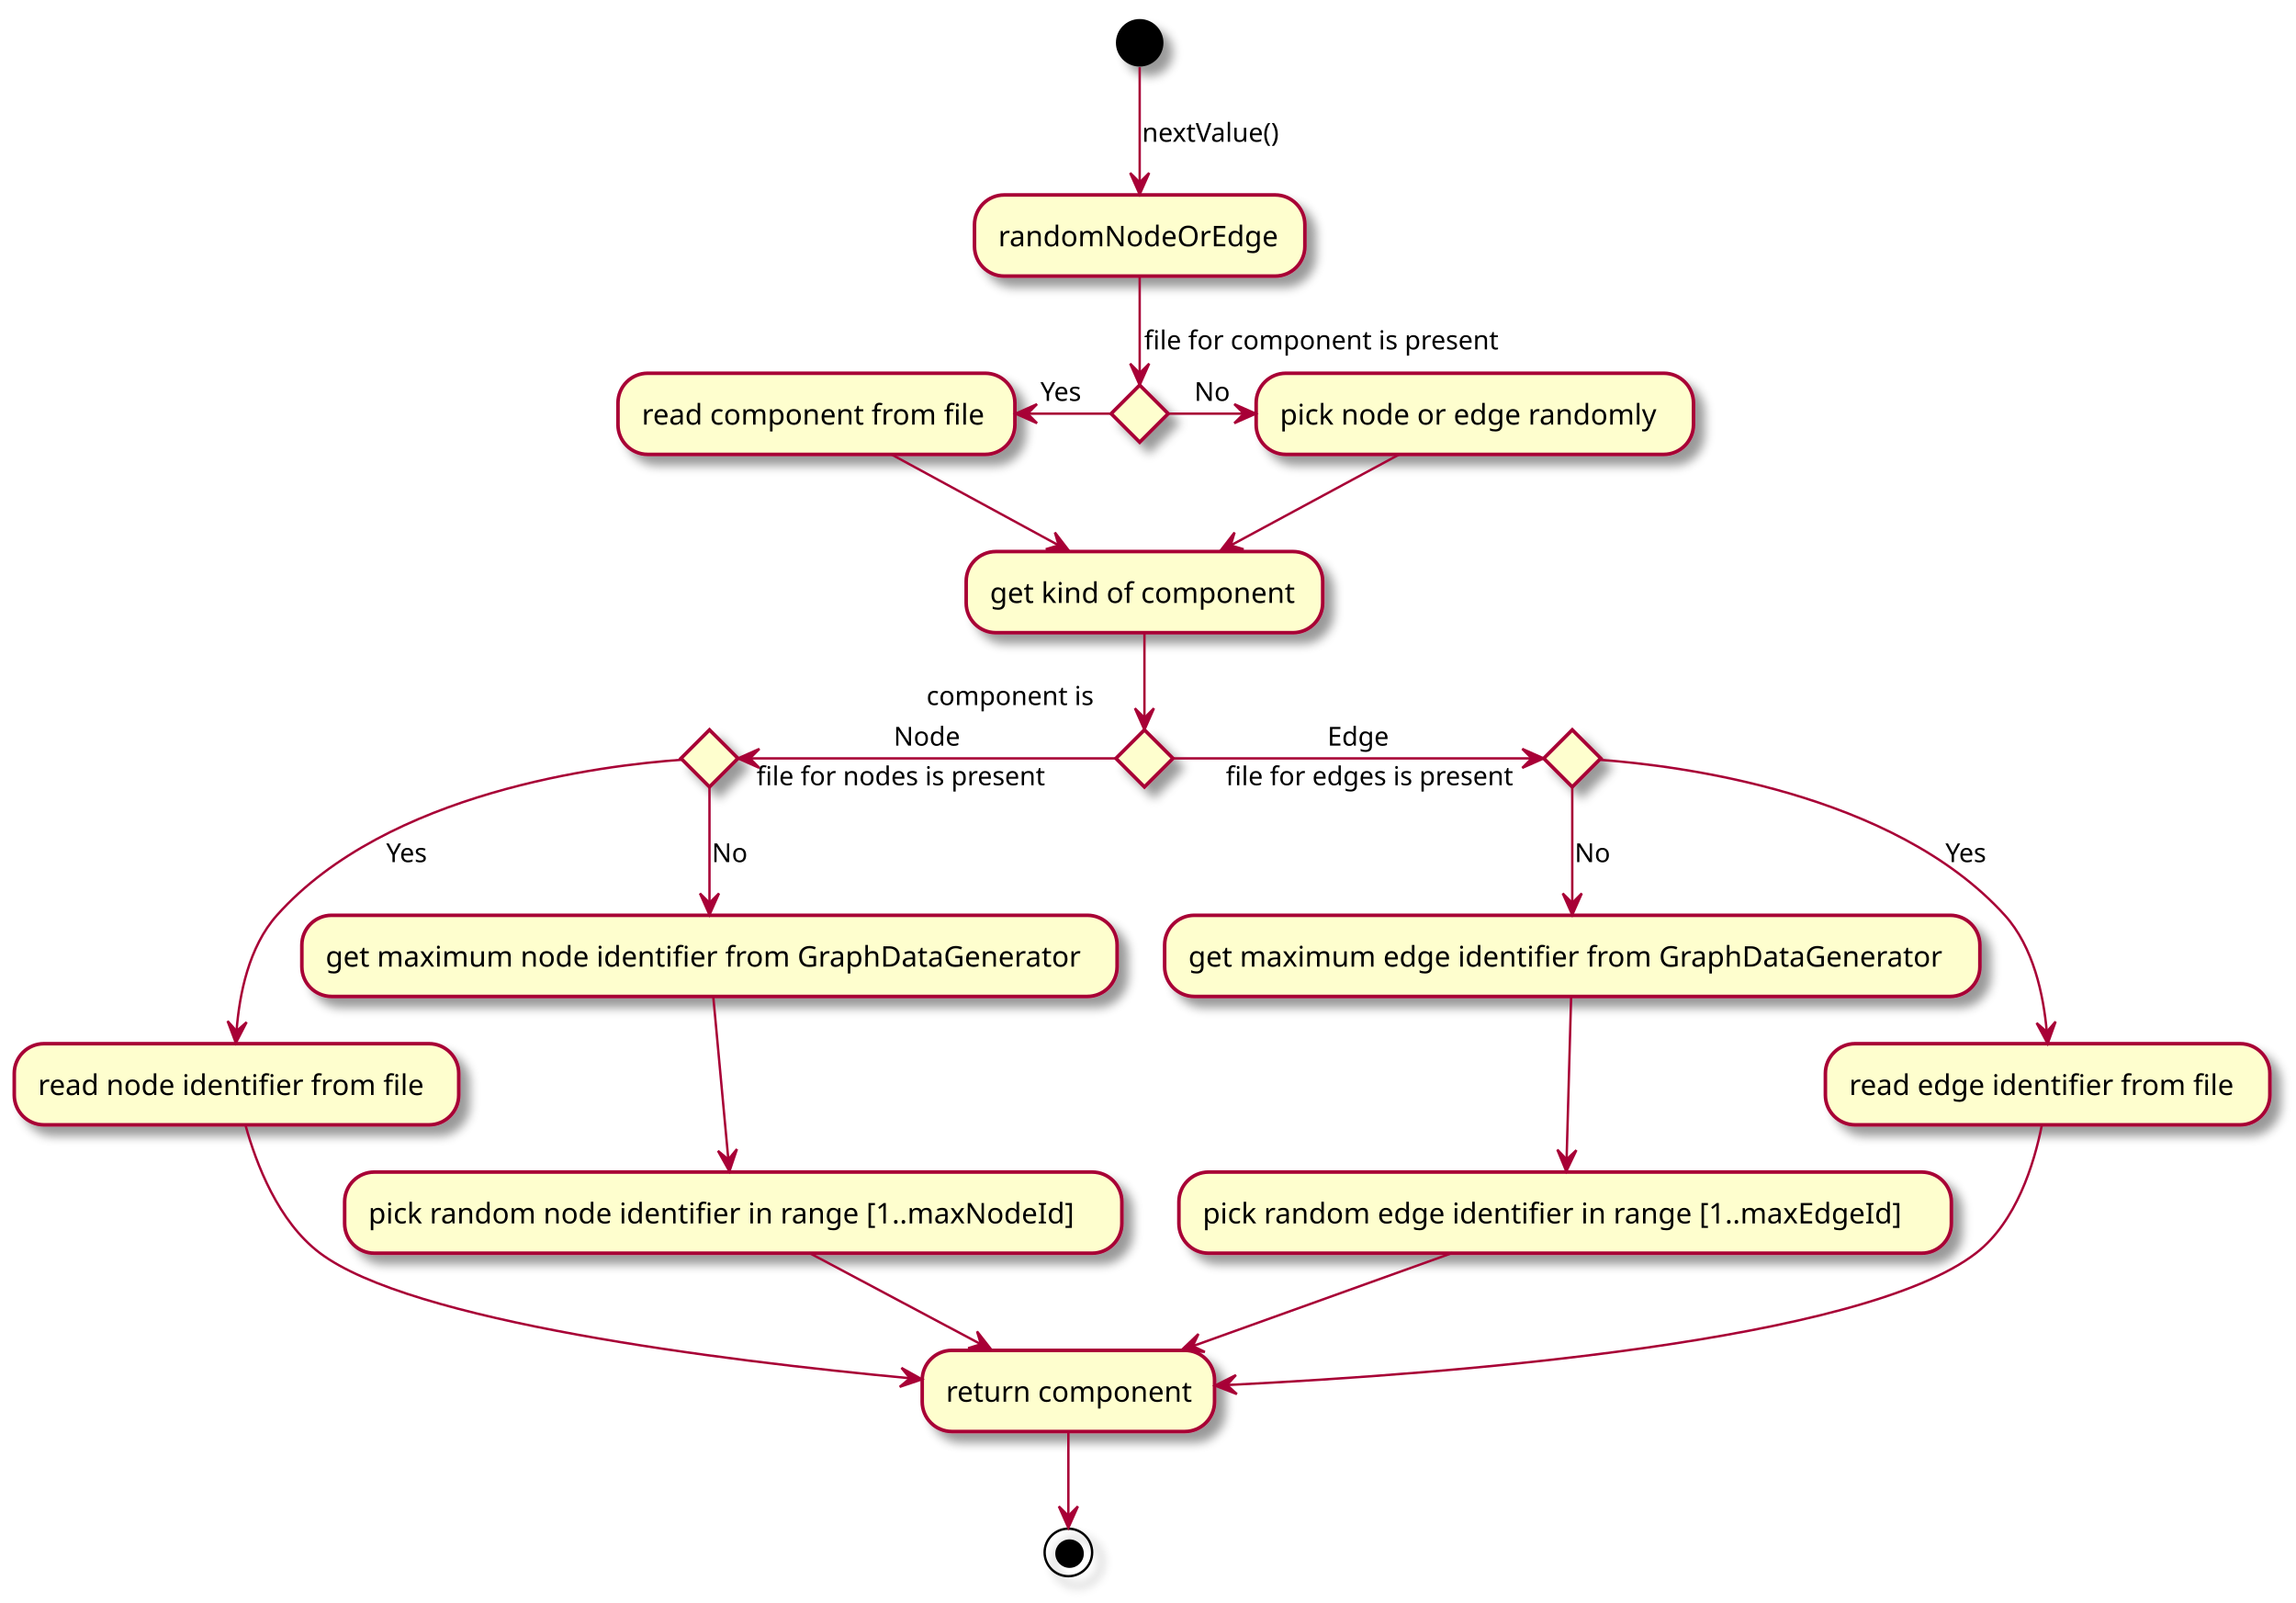
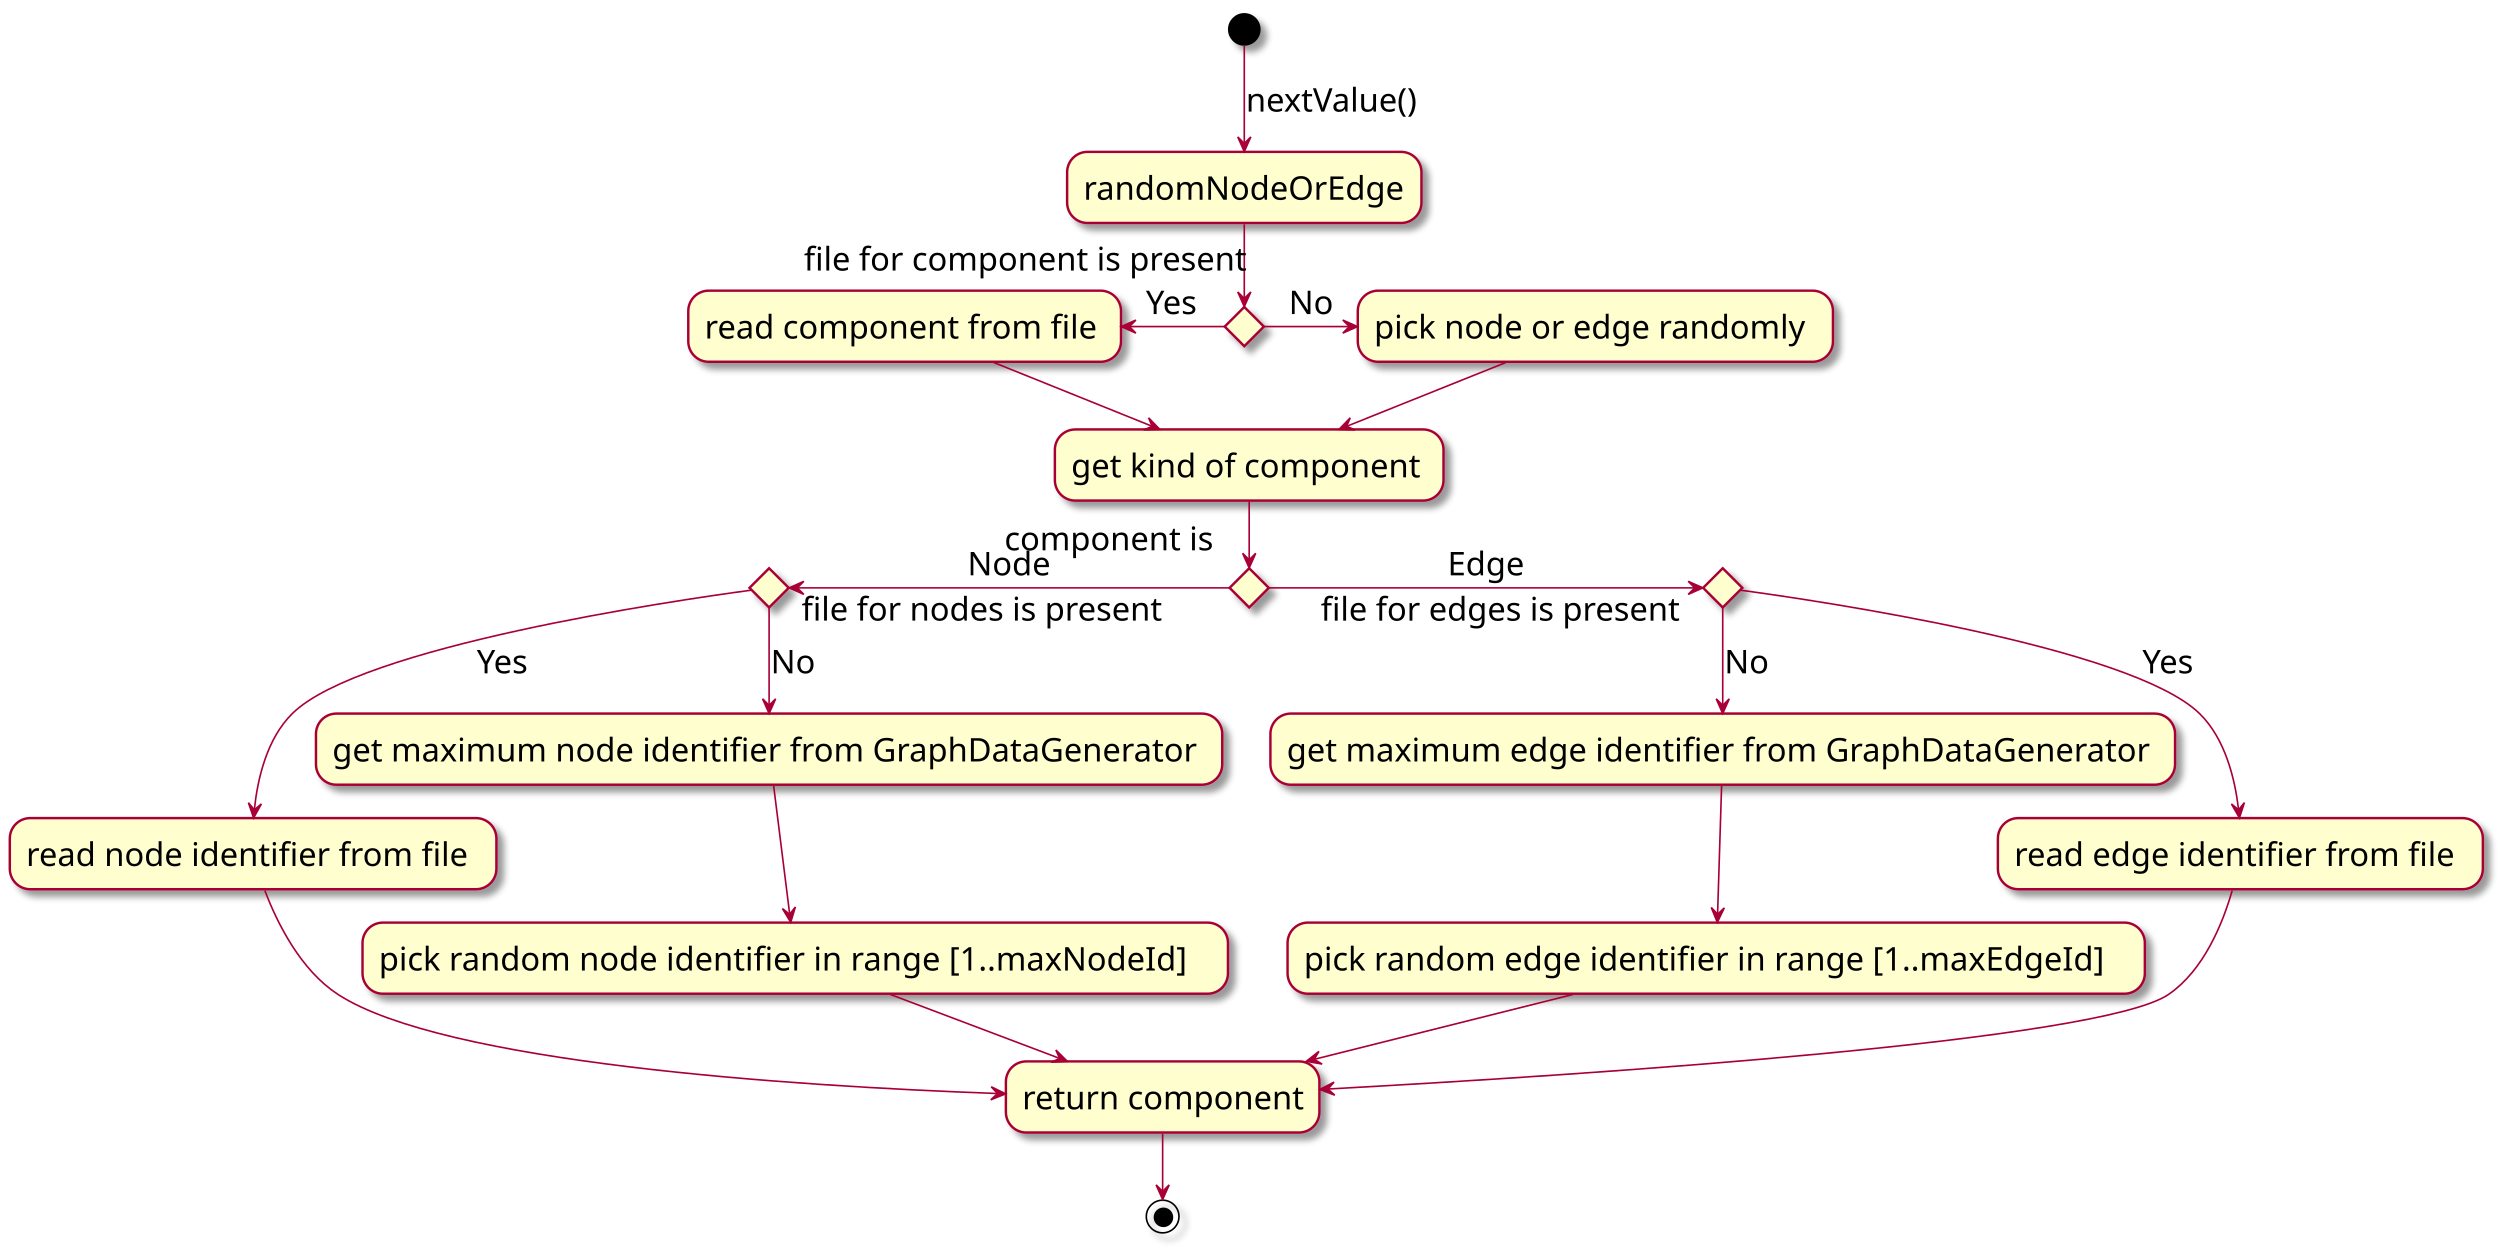
- <svg xmlns="http://www.w3.org/2000/svg" contentScriptType="application/ecmascript" contentStyleType="text/css" height="674px" preserveAspectRatio="none" style="width:966px;height:674px;" version="1.1" viewBox="0 0 966 674" width="966px" zoomAndPan="magnify">
+ <svg xmlns="http://www.w3.org/2000/svg" contentScriptType="application/ecmascript" contentStyleType="text/css" height="766px" preserveAspectRatio="none" style="width:1531px;height:766px;" version="1.1" viewBox="0 0 1531 766" width="1531px" zoomAndPan="magnify">
  <defs>
-     <filter height="300%" id="fvusccec0tmxb" width="300%" x="-1" y="-1">
+     <filter height="300%" id="foeg6midsvdk7" width="300%" x="-1" y="-1">
      <feGaussianBlur result="blurOut" stdDeviation="2.0" />
      <feColorMatrix in="blurOut" result="blurOut2" type="matrix" values="0 0 0 0 0 0 0 0 0 0 0 0 0 0 0 0 0 0 .4 0" />
      <feOffset dx="4.0" dy="4.0" in="blurOut2" result="blurOut3" />
      <feBlend in="SourceGraphic" in2="blurOut3" mode="normal" />
    </filter>
  </defs>
  <g>
-     <ellipse cx="479.5" cy="18" fill="#000000" filter="url(#fvusccec0tmxb)" rx="10" ry="10" style="stroke: none; stroke-width: 1.0;" />
-     <rect fill="#FEFECE" filter="url(#fvusccec0tmxb)" height="34.133" rx="12.5" ry="12.5" style="stroke: #A80036; stroke-width: 1.5;" width="139" x="410" y="82" />
-     <text fill="#000000" font-family="sans-serif" font-size="12" lengthAdjust="spacingAndGlyphs" textLength="119" x="420" y="103.602">randomNodeOrEdge</text>
-     <polygon fill="#FEFECE" filter="url(#fvusccec0tmxb)" points="479.5,162,491.5,174,479.5,186,467.5,174,479.5,162" style="stroke: #A80036; stroke-width: 1.5;" />
-     <rect fill="#FEFECE" filter="url(#fvusccec0tmxb)" height="34.133" rx="12.5" ry="12.5" style="stroke: #A80036; stroke-width: 1.5;" width="167" x="260" y="157" />
-     <text fill="#000000" font-family="sans-serif" font-size="12" lengthAdjust="spacingAndGlyphs" textLength="147" x="270" y="178.602">read component from file</text>
-     <rect fill="#FEFECE" filter="url(#fvusccec0tmxb)" height="34.133" rx="12.5" ry="12.5" style="stroke: #A80036; stroke-width: 1.5;" width="150" x="406.5" y="232" />
-     <text fill="#000000" font-family="sans-serif" font-size="12" lengthAdjust="spacingAndGlyphs" textLength="130" x="416.5" y="253.602">get kind of component</text>
-     <polygon fill="#FEFECE" filter="url(#fvusccec0tmxb)" points="481.5,307,493.5,319,481.5,331,469.5,319,481.5,307" style="stroke: #A80036; stroke-width: 1.5;" />
-     <polygon fill="#FEFECE" filter="url(#fvusccec0tmxb)" points="298.5,307,310.5,319,298.5,331,286.5,319,298.5,307" style="stroke: #A80036; stroke-width: 1.5;" />
-     <rect fill="#FEFECE" filter="url(#fvusccec0tmxb)" height="34.133" rx="12.5" ry="12.5" style="stroke: #A80036; stroke-width: 1.5;" width="187" x="6" y="439" />
-     <text fill="#000000" font-family="sans-serif" font-size="12" lengthAdjust="spacingAndGlyphs" textLength="167" x="16" y="460.602">read node identifier from file</text>
-     <rect fill="#FEFECE" filter="url(#fvusccec0tmxb)" height="34.133" rx="12.5" ry="12.5" style="stroke: #A80036; stroke-width: 1.5;" width="123" x="388" y="568" />
-     <text fill="#000000" font-family="sans-serif" font-size="12" lengthAdjust="spacingAndGlyphs" textLength="103" x="398" y="589.602">return component</text>
-     <rect fill="#FEFECE" filter="url(#fvusccec0tmxb)" height="34.133" rx="12.5" ry="12.5" style="stroke: #A80036; stroke-width: 1.5;" width="343" x="127" y="385" />
-     <text fill="#000000" font-family="sans-serif" font-size="12" lengthAdjust="spacingAndGlyphs" textLength="323" x="137" y="406.602">get maximum node identifier from GraphDataGenerator</text>
-     <rect fill="#FEFECE" filter="url(#fvusccec0tmxb)" height="34.133" rx="12.5" ry="12.5" style="stroke: #A80036; stroke-width: 1.5;" width="327" x="145" y="493" />
-     <text fill="#000000" font-family="sans-serif" font-size="12" lengthAdjust="spacingAndGlyphs" textLength="307" x="155" y="514.602">pick random node identifier in range [1..maxNodeId]</text>
-     <polygon fill="#FEFECE" filter="url(#fvusccec0tmxb)" points="661.5,307,673.5,319,661.5,331,649.5,319,661.5,307" style="stroke: #A80036; stroke-width: 1.5;" />
-     <rect fill="#FEFECE" filter="url(#fvusccec0tmxb)" height="34.133" rx="12.5" ry="12.5" style="stroke: #A80036; stroke-width: 1.5;" width="343" x="490" y="385" />
-     <text fill="#000000" font-family="sans-serif" font-size="12" lengthAdjust="spacingAndGlyphs" textLength="323" x="500" y="406.602">get maximum edge identifier from GraphDataGenerator</text>
-     <rect fill="#FEFECE" filter="url(#fvusccec0tmxb)" height="34.133" rx="12.5" ry="12.5" style="stroke: #A80036; stroke-width: 1.5;" width="325" x="496" y="493" />
-     <text fill="#000000" font-family="sans-serif" font-size="12" lengthAdjust="spacingAndGlyphs" textLength="305" x="506" y="514.602">pick random edge identifier in range [1..maxEdgeId]</text>
-     <rect fill="#FEFECE" filter="url(#fvusccec0tmxb)" height="34.133" rx="12.5" ry="12.5" style="stroke: #A80036; stroke-width: 1.5;" width="187" x="768" y="439" />
-     <text fill="#000000" font-family="sans-serif" font-size="12" lengthAdjust="spacingAndGlyphs" textLength="167" x="778" y="460.602">read edge identifier from file</text>
-     <rect fill="#FEFECE" filter="url(#fvusccec0tmxb)" height="34.133" rx="12.5" ry="12.5" style="stroke: #A80036; stroke-width: 1.5;" width="184" x="528.5" y="157" />
-     <text fill="#000000" font-family="sans-serif" font-size="12" lengthAdjust="spacingAndGlyphs" textLength="164" x="538.5" y="178.602">pick node or edge randomly</text>
-     <ellipse cx="449.5" cy="653" fill="none" filter="url(#fvusccec0tmxb)" rx="10" ry="10" style="stroke: #000000; stroke-width: 1.0;" />
-     <ellipse cx="450" cy="653.5" fill="#000000" rx="6" ry="6" style="stroke: none; stroke-width: 1.0;" />
-     <path d="M479.5,28.259 C479.5,40.345 479.5,60.778 479.5,76.586 " fill="none" id="start-randomNodeOrEdge" style="stroke: #A80036; stroke-width: 1.0;" />
-     <polygon fill="#A80036" points="479.5,81.751,483.5,72.751,479.5,76.751,475.5,72.751,479.5,81.751" style="stroke: #A80036; stroke-width: 1.0;" />
-     <text fill="#000000" font-family="sans-serif" font-size="11" lengthAdjust="spacingAndGlyphs" textLength="61" x="480.5" y="59.635">nextValue()</text>
-     <path d="M479.5,116.019 C479.5,128.162 479.5,144.438 479.5,156.655 " fill="none" id="randomNodeOrEdge-#27032" style="stroke: #A80036; stroke-width: 1.0;" />
-     <polygon fill="#A80036" points="479.5,161.953,483.5,152.953,479.5,156.953,475.5,152.953,479.5,161.953" style="stroke: #A80036; stroke-width: 1.0;" />
-     <text fill="#000000" font-family="sans-serif" font-size="11" lengthAdjust="spacingAndGlyphs" textLength="155" x="481.358" y="146.953">file for component is present</text>
-     <path d="M432.426,174 C446.175,174 458.659,174 467.311,174 " fill="none" id="read component from file-#27032" style="stroke: #A80036; stroke-width: 1.0;" />
-     <polygon fill="#A80036" points="427.308,174,436.308,178,432.308,174,436.308,170,427.308,174" style="stroke: #A80036; stroke-width: 1.0;" />
-     <text fill="#000000" font-family="sans-serif" font-size="11" lengthAdjust="spacingAndGlyphs" textLength="19" x="437.75" y="168.635">Yes</text>
-     <path d="M374.814,191.019 C395.751,202.397 423.364,217.405 445.253,229.3 " fill="none" id="read component from file-get kind of component" style="stroke: #A80036; stroke-width: 1.0;" />
-     <polygon fill="#A80036" points="449.832,231.789,443.834,223.977,445.439,229.401,440.014,231.006,449.832,231.789" style="stroke: #A80036; stroke-width: 1.0;" />
-     <path d="M481.5,266.303 C481.5,277.159 481.5,291.096 481.5,301.911 " fill="none" id="get kind of component-#27040" style="stroke: #A80036; stroke-width: 1.0;" />
-     <polygon fill="#A80036" points="481.5,306.942,485.5,297.942,481.5,301.942,477.5,297.942,481.5,306.942" style="stroke: #A80036; stroke-width: 1.0;" />
-     <text fill="#000000" font-family="sans-serif" font-size="11" lengthAdjust="spacingAndGlyphs" textLength="73" x="389.794" y="296.566">component is</text>
-     <path d="M315.536,319 C352.101,319 437.36,319 469.209,319 " fill="none" id="#27043-#27040" style="stroke: #A80036; stroke-width: 1.0;" />
-     <polygon fill="#A80036" points="310.507,319,319.507,323,315.507,319,319.507,315,310.507,319" style="stroke: #A80036; stroke-width: 1.0;" />
-     <text fill="#000000" font-family="sans-serif" font-size="11" lengthAdjust="spacingAndGlyphs" textLength="28" x="376" y="313.635">Node</text>
-     <text fill="#000000" font-family="sans-serif" font-size="11" lengthAdjust="spacingAndGlyphs" textLength="127" x="318.294" y="330.303">file for nodes is present</text>
-     <path d="M286.615,319.591 C254.111,321.876 163.067,332.856 116.5,385 C104.667,398.25 100.695,418.273 99.524,433.682 " fill="none" id="#27043-read node identifier from file" style="stroke: #A80036; stroke-width: 1.0;" />
-     <polygon fill="#A80036" points="99.227,438.714,103.751,429.965,99.522,433.722,95.764,429.493,99.227,438.714" style="stroke: #A80036; stroke-width: 1.0;" />
-     <text fill="#000000" font-family="sans-serif" font-size="11" lengthAdjust="spacingAndGlyphs" textLength="19" x="162.5" y="362.635">Yes</text>
-     <path d="M103.26,473.179 C107.791,489.624 117.071,513.821 134.5,527 C172.693,555.88 302.057,572.152 382.64,579.709 " fill="none" id="read node identifier from file-return component" style="stroke: #A80036; stroke-width: 1.0;" />
-     <polygon fill="#A80036" points="387.876,580.195,379.284,575.381,382.897,579.733,378.545,583.347,387.876,580.195" style="stroke: #A80036; stroke-width: 1.0;" />
-     <path d="M298.5,331.247 C298.5,343.968 298.5,364.151 298.5,379.711 " fill="none" id="#27043-get maximum node identifier from GraphDataGenerator" style="stroke: #A80036; stroke-width: 1.0;" />
-     <polygon fill="#A80036" points="298.5,384.793,302.5,375.793,298.5,379.793,294.5,375.793,298.5,384.793" style="stroke: #A80036; stroke-width: 1.0;" />
-     <text fill="#000000" font-family="sans-serif" font-size="11" lengthAdjust="spacingAndGlyphs" textLength="15" x="299.5" y="362.635">No</text>
-     <path d="M300.107,419.352 C301.82,437.853 304.539,467.22 306.416,487.489 " fill="none" id="get maximum node identifier from GraphDataGenerator-pick random node identifier in range [1..maxNodeId]" style="stroke: #A80036; stroke-width: 1.0;" />
-     <polygon fill="#A80036" points="306.897,492.691,310.05,483.36,306.436,487.712,302.084,484.098,306.897,492.691" style="stroke: #A80036; stroke-width: 1.0;" />
-     <path d="M340.495,527.019 C361.887,538.397 390.101,553.404 412.465,565.3 " fill="none" id="pick random node identifier in range [1..maxNodeId]-return component" style="stroke: #A80036; stroke-width: 1.0;" />
-     <polygon fill="#A80036" points="417.144,567.789,411.076,560.031,412.729,565.441,407.319,567.094,417.144,567.789" style="stroke: #A80036; stroke-width: 1.0;" />
-     <path d="M493.59,319 C524.716,319 607.705,319 644.046,319 " fill="none" id="#27040-#27056" style="stroke: #A80036; stroke-width: 1.0;" />
-     <polygon fill="#A80036" points="649.463,319,640.463,315,644.463,319,640.463,323,649.463,319" style="stroke: #A80036; stroke-width: 1.0;" />
-     <text fill="#000000" font-family="sans-serif" font-size="11" lengthAdjust="spacingAndGlyphs" textLength="26" x="558.5" y="313.635">Edge</text>
-     <text fill="#000000" font-family="sans-serif" font-size="11" lengthAdjust="spacingAndGlyphs" textLength="126" x="515.725" y="330.303">file for edges is present</text>
-     <path d="M661.5,331.247 C661.5,343.968 661.5,364.151 661.5,379.711 " fill="none" id="#27056-get maximum edge identifier from GraphDataGenerator" style="stroke: #A80036; stroke-width: 1.0;" />
-     <polygon fill="#A80036" points="661.5,384.793,665.5,375.793,661.5,379.793,657.5,375.793,661.5,384.793" style="stroke: #A80036; stroke-width: 1.0;" />
-     <text fill="#000000" font-family="sans-serif" font-size="11" lengthAdjust="spacingAndGlyphs" textLength="15" x="662.5" y="362.635">No</text>
-     <path d="M661.018,419.352 C660.504,437.853 659.688,467.22 659.125,487.489 " fill="none" id="get maximum edge identifier from GraphDataGenerator-pick random edge identifier in range [1..maxEdgeId]" style="stroke: #A80036; stroke-width: 1.0;" />
-     <polygon fill="#A80036" points="658.981,492.691,663.229,483.806,659.12,487.693,655.232,483.583,658.981,492.691" style="stroke: #A80036; stroke-width: 1.0;" />
-     <path d="M611.075,527.019 C578.589,538.676 535.487,554.143 501.972,566.17 " fill="none" id="pick random edge identifier in range [1..maxEdgeId]-return component" style="stroke: #A80036; stroke-width: 1.0;" />
-     <polygon fill="#A80036" points="497.099,567.919,506.921,568.644,501.805,566.23,504.219,561.114,497.099,567.919" style="stroke: #A80036; stroke-width: 1.0;" />
-     <path d="M673.348,319.624 C705.76,321.992 796.588,333.166 843.5,385 C855.536,398.299 859.773,418.498 861.152,433.956 " fill="none" id="#27056-read edge identifier from file" style="stroke: #A80036; stroke-width: 1.0;" />
-     <polygon fill="#A80036" points="861.517,438.999,864.857,429.734,861.156,434.012,856.877,430.312,861.517,438.999" style="stroke: #A80036; stroke-width: 1.0;" />
-     <text fill="#000000" font-family="sans-serif" font-size="11" lengthAdjust="spacingAndGlyphs" textLength="19" x="818.5" y="362.635">Yes</text>
-     <path d="M859.077,473.231 C855.802,489.715 848.297,513.941 831.5,527 C783.571,564.264 612.438,577.828 516.292,582.578 " fill="none" id="read edge identifier from file-return component" style="stroke: #A80036; stroke-width: 1.0;" />
-     <polygon fill="#A80036" points="511.204,582.824,520.388,586.384,516.198,582.582,520,578.393,511.204,582.824" style="stroke: #A80036; stroke-width: 1.0;" />
-     <path d="M491.522,174 C499.459,174 510.689,174 523.25,174 " fill="none" id="#27032-pick node or edge randomly" style="stroke: #A80036; stroke-width: 1.0;" />
-     <polygon fill="#A80036" points="528.317,174,519.317,170,523.317,174,519.317,178,528.317,174" style="stroke: #A80036; stroke-width: 1.0;" />
-     <text fill="#000000" font-family="sans-serif" font-size="11" lengthAdjust="spacingAndGlyphs" textLength="15" x="502.5" y="168.635">No</text>
-     <path d="M588.959,191.019 C567.871,202.397 540.057,217.405 518.01,229.3 " fill="none" id="pick node or edge randomly-get kind of component" style="stroke: #A80036; stroke-width: 1.0;" />
-     <polygon fill="#A80036" points="513.398,231.789,523.218,231.036,517.798,229.415,519.419,223.995,513.398,231.789" style="stroke: #A80036; stroke-width: 1.0;" />
-     <path d="M449.5,602.159 C449.5,613.015 449.5,626.934 449.5,637.463 " fill="none" id="return component-end" style="stroke: #A80036; stroke-width: 1.0;" />
-     <polygon fill="#A80036" points="449.5,642.626,453.5,633.626,449.5,637.626,445.5,633.626,449.5,642.626" style="stroke: #A80036; stroke-width: 1.0;" />
+     <ellipse cx="762" cy="18" fill="#000000" filter="url(#foeg6midsvdk7)" rx="10" ry="10" style="stroke: none; stroke-width: 1.0;" />
+     <rect fill="#FEFECE" filter="url(#foeg6midsvdk7)" height="43.555" rx="12.5" ry="12.5" style="stroke: #A80036; stroke-width: 1.5;" width="217" x="653.5" y="93" />
+     <text fill="#000000" font-family="sans-serif" font-size="20" lengthAdjust="spacingAndGlyphs" textLength="197" x="663.5" y="122.336">randomNodeOrEdge</text>
+     <polygon fill="#FEFECE" filter="url(#foeg6midsvdk7)" points="762,188,774,200,762,212,750,200,762,188" style="stroke: #A80036; stroke-width: 1.5;" />
+     <rect fill="#FEFECE" filter="url(#foeg6midsvdk7)" height="43.555" rx="12.5" ry="12.5" style="stroke: #A80036; stroke-width: 1.5;" width="265" x="421.5" y="178" />
+     <text fill="#000000" font-family="sans-serif" font-size="20" lengthAdjust="spacingAndGlyphs" textLength="245" x="431.5" y="207.336">read component from file</text>
+     <rect fill="#FEFECE" filter="url(#foeg6midsvdk7)" height="43.555" rx="12.5" ry="12.5" style="stroke: #A80036; stroke-width: 1.5;" width="238" x="646" y="263" />
+     <text fill="#000000" font-family="sans-serif" font-size="20" lengthAdjust="spacingAndGlyphs" textLength="218" x="656" y="292.336">get kind of component</text>
+     <polygon fill="#FEFECE" filter="url(#foeg6midsvdk7)" points="765,348,777,360,765,372,753,360,765,348" style="stroke: #A80036; stroke-width: 1.5;" />
+     <polygon fill="#FEFECE" filter="url(#foeg6midsvdk7)" points="471,348,483,360,471,372,459,360,471,348" style="stroke: #A80036; stroke-width: 1.5;" />
+     <rect fill="#FEFECE" filter="url(#foeg6midsvdk7)" height="43.555" rx="12.5" ry="12.5" style="stroke: #A80036; stroke-width: 1.5;" width="298" x="6" y="501" />
+     <text fill="#000000" font-family="sans-serif" font-size="20" lengthAdjust="spacingAndGlyphs" textLength="278" x="16" y="530.336">read node identifier from file</text>
+     <rect fill="#FEFECE" filter="url(#foeg6midsvdk7)" height="43.555" rx="12.5" ry="12.5" style="stroke: #A80036; stroke-width: 1.5;" width="192" x="616" y="650" />
+     <text fill="#000000" font-family="sans-serif" font-size="20" lengthAdjust="spacingAndGlyphs" textLength="172" x="626" y="679.336">return component</text>
+     <rect fill="#FEFECE" filter="url(#foeg6midsvdk7)" height="43.555" rx="12.5" ry="12.5" style="stroke: #A80036; stroke-width: 1.5;" width="555" x="193.5" y="437" />
+     <text fill="#000000" font-family="sans-serif" font-size="20" lengthAdjust="spacingAndGlyphs" textLength="535" x="203.5" y="466.336">get maximum node identifier from GraphDataGenerator</text>
+     <rect fill="#FEFECE" filter="url(#foeg6midsvdk7)" height="43.555" rx="12.5" ry="12.5" style="stroke: #A80036; stroke-width: 1.5;" width="530" x="222" y="565" />
+     <text fill="#000000" font-family="sans-serif" font-size="20" lengthAdjust="spacingAndGlyphs" textLength="510" x="232" y="594.336">pick random node identifier in range [1..maxNodeId]</text>
+     <polygon fill="#FEFECE" filter="url(#foeg6midsvdk7)" points="1055,348,1067,360,1055,372,1043,360,1055,348" style="stroke: #A80036; stroke-width: 1.5;" />
+     <rect fill="#FEFECE" filter="url(#foeg6midsvdk7)" height="43.555" rx="12.5" ry="12.5" style="stroke: #A80036; stroke-width: 1.5;" width="554" x="778" y="437" />
+     <text fill="#000000" font-family="sans-serif" font-size="20" lengthAdjust="spacingAndGlyphs" textLength="534" x="788" y="466.336">get maximum edge identifier from GraphDataGenerator</text>
+     <rect fill="#FEFECE" filter="url(#foeg6midsvdk7)" height="43.555" rx="12.5" ry="12.5" style="stroke: #A80036; stroke-width: 1.5;" width="525" x="788.5" y="565" />
+     <text fill="#000000" font-family="sans-serif" font-size="20" lengthAdjust="spacingAndGlyphs" textLength="505" x="798.5" y="594.336">pick random edge identifier in range [1..maxEdgeId]</text>
+     <rect fill="#FEFECE" filter="url(#foeg6midsvdk7)" height="43.555" rx="12.5" ry="12.5" style="stroke: #A80036; stroke-width: 1.5;" width="297" x="1223.5" y="501" />
+     <text fill="#000000" font-family="sans-serif" font-size="20" lengthAdjust="spacingAndGlyphs" textLength="277" x="1233.5" y="530.336">read edge identifier from file</text>
+     <rect fill="#FEFECE" filter="url(#foeg6midsvdk7)" height="43.555" rx="12.5" ry="12.5" style="stroke: #A80036; stroke-width: 1.5;" width="291" x="831.5" y="178" />
+     <text fill="#000000" font-family="sans-serif" font-size="20" lengthAdjust="spacingAndGlyphs" textLength="271" x="841.5" y="207.336">pick node or edge randomly</text>
+     <ellipse cx="712" cy="745" fill="none" filter="url(#foeg6midsvdk7)" rx="10" ry="10" style="stroke: #000000; stroke-width: 1.0;" />
+     <ellipse cx="712.5" cy="745.5" fill="#000000" rx="6" ry="6" style="stroke: none; stroke-width: 1.0;" />
+     <path d="M762,28.015 C762,41.968 762,67.779 762,87.675 " fill="none" id="start-randomNodeOrEdge" style="stroke: #A80036; stroke-width: 1.0;" />
+     <polygon fill="#A80036" points="762,92.855,766,83.855,762,87.855,758,83.855,762,92.855" style="stroke: #A80036; stroke-width: 1.0;" />
+     <text fill="#000000" font-family="sans-serif" font-size="20" lengthAdjust="spacingAndGlyphs" textLength="109" x="763" y="68.336">nextValue()</text>
+     <path d="M762,137.333 C762,151.45 762,169.431 762,182.509 " fill="none" id="randomNodeOrEdge-#41082" style="stroke: #A80036; stroke-width: 1.0;" />
+     <polygon fill="#A80036" points="762,187.788,766,178.788,762,182.788,758,178.788,762,187.788" style="stroke: #A80036; stroke-width: 1.0;" />
+     <text fill="#000000" font-family="sans-serif" font-size="20" lengthAdjust="spacingAndGlyphs" textLength="277" x="492.309" y="165.689">file for component is present</text>
+     <path d="M691.795,200 C715.897,200 737.282,200 749.939,200 " fill="none" id="read component from file-#41082" style="stroke: #A80036; stroke-width: 1.0;" />
+     <polygon fill="#A80036" points="686.613,200,695.613,204,691.613,200,695.613,196,686.613,200" style="stroke: #A80036; stroke-width: 1.0;" />
+     <text fill="#000000" font-family="sans-serif" font-size="20" lengthAdjust="spacingAndGlyphs" textLength="33" x="701.75" y="192.336">Yes</text>
+     <path d="M608.612,222 C638.284,233.953 675.018,248.751 705.427,261.001 " fill="none" id="read component from file-get kind of component" style="stroke: #A80036; stroke-width: 1.0;" />
+     <polygon fill="#A80036" points="710.25,262.945,703.397,255.871,705.613,261.076,700.408,263.292,710.25,262.945" style="stroke: #A80036; stroke-width: 1.0;" />
+     <path d="M765,307.097 C765,318.43 765,332.034 765,342.61 " fill="none" id="get kind of component-#41090" style="stroke: #A80036; stroke-width: 1.0;" />
+     <polygon fill="#A80036" points="765,347.835,769,338.835,765,342.835,761,338.835,765,347.835" style="stroke: #A80036; stroke-width: 1.0;" />
+     <text fill="#000000" font-family="sans-serif" font-size="20" lengthAdjust="spacingAndGlyphs" textLength="130" x="615.094" y="337.009">component is</text>
+     <path d="M488.429,360 C542.472,360 706.371,360 752.689,360 " fill="none" id="#41093-#41090" style="stroke: #A80036; stroke-width: 1.0;" />
+     <polygon fill="#A80036" points="483.259,360,492.259,364,488.259,360,492.259,356,483.259,360" style="stroke: #A80036; stroke-width: 1.0;" />
+     <text fill="#000000" font-family="sans-serif" font-size="20" lengthAdjust="spacingAndGlyphs" textLength="51" x="592.5" y="352.336">Node</text>
+     <text fill="#000000" font-family="sans-serif" font-size="20" lengthAdjust="spacingAndGlyphs" textLength="227" x="490.922" y="380.054">file for nodes is present</text>
+     <path d="M460.094,361.419 C412.159,367.867 220.723,395.87 179,437 C163.461,452.318 157.754,476.793 155.765,495.723 " fill="none" id="#41093-read node identifier from file" style="stroke: #A80036; stroke-width: 1.0;" />
+     <polygon fill="#A80036" points="155.298,500.903,160.09,492.299,155.747,495.923,152.123,491.58,155.298,500.903" style="stroke: #A80036; stroke-width: 1.0;" />
+     <text fill="#000000" font-family="sans-serif" font-size="20" lengthAdjust="spacingAndGlyphs" textLength="33" x="292" y="412.336">Yes</text>
+     <path d="M162.153,545.334 C169.852,565.491 184.167,594.185 207,609 C271.653,650.948 482.712,664.98 610.608,669.664 " fill="none" id="read node identifier from file-return component" style="stroke: #A80036; stroke-width: 1.0;" />
+     <polygon fill="#A80036" points="615.878,669.854,607.028,665.533,610.881,669.674,606.74,673.528,615.878,669.854" style="stroke: #A80036; stroke-width: 1.0;" />
+     <path d="M471,372.139 C471,386.864 471,412.135 471,431.634 " fill="none" id="#41093-get maximum node identifier from GraphDataGenerator" style="stroke: #A80036; stroke-width: 1.0;" />
+     <polygon fill="#A80036" points="471,436.967,475,427.967,471,431.967,467,427.967,471,436.967" style="stroke: #A80036; stroke-width: 1.0;" />
+     <text fill="#000000" font-family="sans-serif" font-size="20" lengthAdjust="spacingAndGlyphs" textLength="27" x="472" y="412.336">No</text>
+     <path d="M473.75,481.004 C476.475,502.8 480.654,536.232 483.589,559.708 " fill="none" id="get maximum node identifier from GraphDataGenerator-pick random node identifier in range [1..maxNodeId]" style="stroke: #A80036; stroke-width: 1.0;" />
+     <polygon fill="#A80036" points="484.232,564.855,487.084,555.428,483.611,559.893,479.146,556.42,484.232,564.855" style="stroke: #A80036; stroke-width: 1.0;" />
+     <path d="M545.236,609 C577.006,621.003 616.37,635.873 648.874,648.152 " fill="none" id="pick random node identifier in range [1..maxNodeId]-return component" style="stroke: #A80036; stroke-width: 1.0;" />
+     <polygon fill="#A80036" points="653.618,649.944,646.612,643.022,648.94,648.178,643.785,650.506,653.618,649.944" style="stroke: #A80036; stroke-width: 1.0;" />
+     <path d="M777.092,360 C822.692,360 984.358,360 1037.748,360 " fill="none" id="#41090-#41106" style="stroke: #A80036; stroke-width: 1.0;" />
+     <polygon fill="#A80036" points="1042.857,360,1033.857,356,1037.857,360,1033.857,364,1042.857,360" style="stroke: #A80036; stroke-width: 1.0;" />
+     <text fill="#000000" font-family="sans-serif" font-size="20" lengthAdjust="spacingAndGlyphs" textLength="47" x="886.5" y="352.336">Edge</text>
+     <text fill="#000000" font-family="sans-serif" font-size="20" lengthAdjust="spacingAndGlyphs" textLength="226" x="808.84" y="380.09">file for edges is present</text>
+     <path d="M1055,372.139 C1055,386.864 1055,412.135 1055,431.634 " fill="none" id="#41106-get maximum edge identifier from GraphDataGenerator" style="stroke: #A80036; stroke-width: 1.0;" />
+     <polygon fill="#A80036" points="1055,436.967,1059,427.967,1055,431.967,1051,427.967,1055,436.967" style="stroke: #A80036; stroke-width: 1.0;" />
+     <text fill="#000000" font-family="sans-serif" font-size="20" lengthAdjust="spacingAndGlyphs" textLength="27" x="1056" y="412.336">No</text>
+     <path d="M1054.312,481.004 C1053.631,502.8 1052.586,536.232 1051.853,559.708 " fill="none" id="get maximum edge identifier from GraphDataGenerator-pick random edge identifier in range [1..maxEdgeId]" style="stroke: #A80036; stroke-width: 1.0;" />
+     <polygon fill="#A80036" points="1051.692,564.855,1055.971,555.984,1051.848,559.857,1047.975,555.734,1051.692,564.855" style="stroke: #A80036; stroke-width: 1.0;" />
+     <path d="M963.258,609 C914.704,621.175 854.379,636.3 805.009,648.679 " fill="none" id="pick random edge identifier in range [1..maxEdgeId]-return component" style="stroke: #A80036; stroke-width: 1.0;" />
+     <polygon fill="#A80036" points="799.962,649.944,809.665,651.635,804.812,648.728,807.719,643.876,799.962,649.944" style="stroke: #A80036; stroke-width: 1.0;" />
+     <path d="M1065.896,361.43 C1113.785,367.924 1305.056,396.095 1347,437 C1362.669,452.281 1368.665,476.76 1370.889,495.7 " fill="none" id="#41106-read edge identifier from file" style="stroke: #A80036; stroke-width: 1.0;" />
+     <polygon fill="#A80036" points="1371.42,500.883,1374.481,491.522,1370.91,495.909,1366.523,492.339,1371.42,500.883" style="stroke: #A80036; stroke-width: 1.0;" />
+     <text fill="#000000" font-family="sans-serif" font-size="20" lengthAdjust="spacingAndGlyphs" textLength="33" x="1312" y="412.336">Yes</text>
+     <path d="M1366.989,545.354 C1361.21,565.525 1349.595,594.229 1328,609 C1286.552,637.35 977.46,657.877 813.493,666.898 " fill="none" id="read edge identifier from file-return component" style="stroke: #A80036; stroke-width: 1.0;" />
+     <polygon fill="#A80036" points="808.203,667.188,817.409,670.689,813.196,666.914,816.971,662.701,808.203,667.188" style="stroke: #A80036; stroke-width: 1.0;" />
+     <path d="M774.175,200 C785.73,200 804.504,200 826.084,200 " fill="none" id="#41082-pick node or edge randomly" style="stroke: #A80036; stroke-width: 1.0;" />
+     <polygon fill="#A80036" points="831.326,200,822.326,196,826.326,200,822.326,204,831.326,200" style="stroke: #A80036; stroke-width: 1.0;" />
+     <text fill="#000000" font-family="sans-serif" font-size="20" lengthAdjust="spacingAndGlyphs" textLength="27" x="789.25" y="192.336">No</text>
+     <path d="M922.129,222 C892.317,233.953 855.409,248.751 824.856,261.001 " fill="none" id="pick node or edge randomly-get kind of component" style="stroke: #A80036; stroke-width: 1.0;" />
+     <polygon fill="#A80036" points="820.009,262.945,829.851,263.308,824.65,261.084,826.874,255.882,820.009,262.945" style="stroke: #A80036; stroke-width: 1.0;" />
+     <path d="M712,694.299 C712,705.725 712,719.35 712,729.597 " fill="none" id="return component-end" style="stroke: #A80036; stroke-width: 1.0;" />
+     <polygon fill="#A80036" points="712,734.618,716,725.618,712,729.618,708,725.618,712,734.618" style="stroke: #A80036; stroke-width: 1.0;" />
  </g>
</svg>
